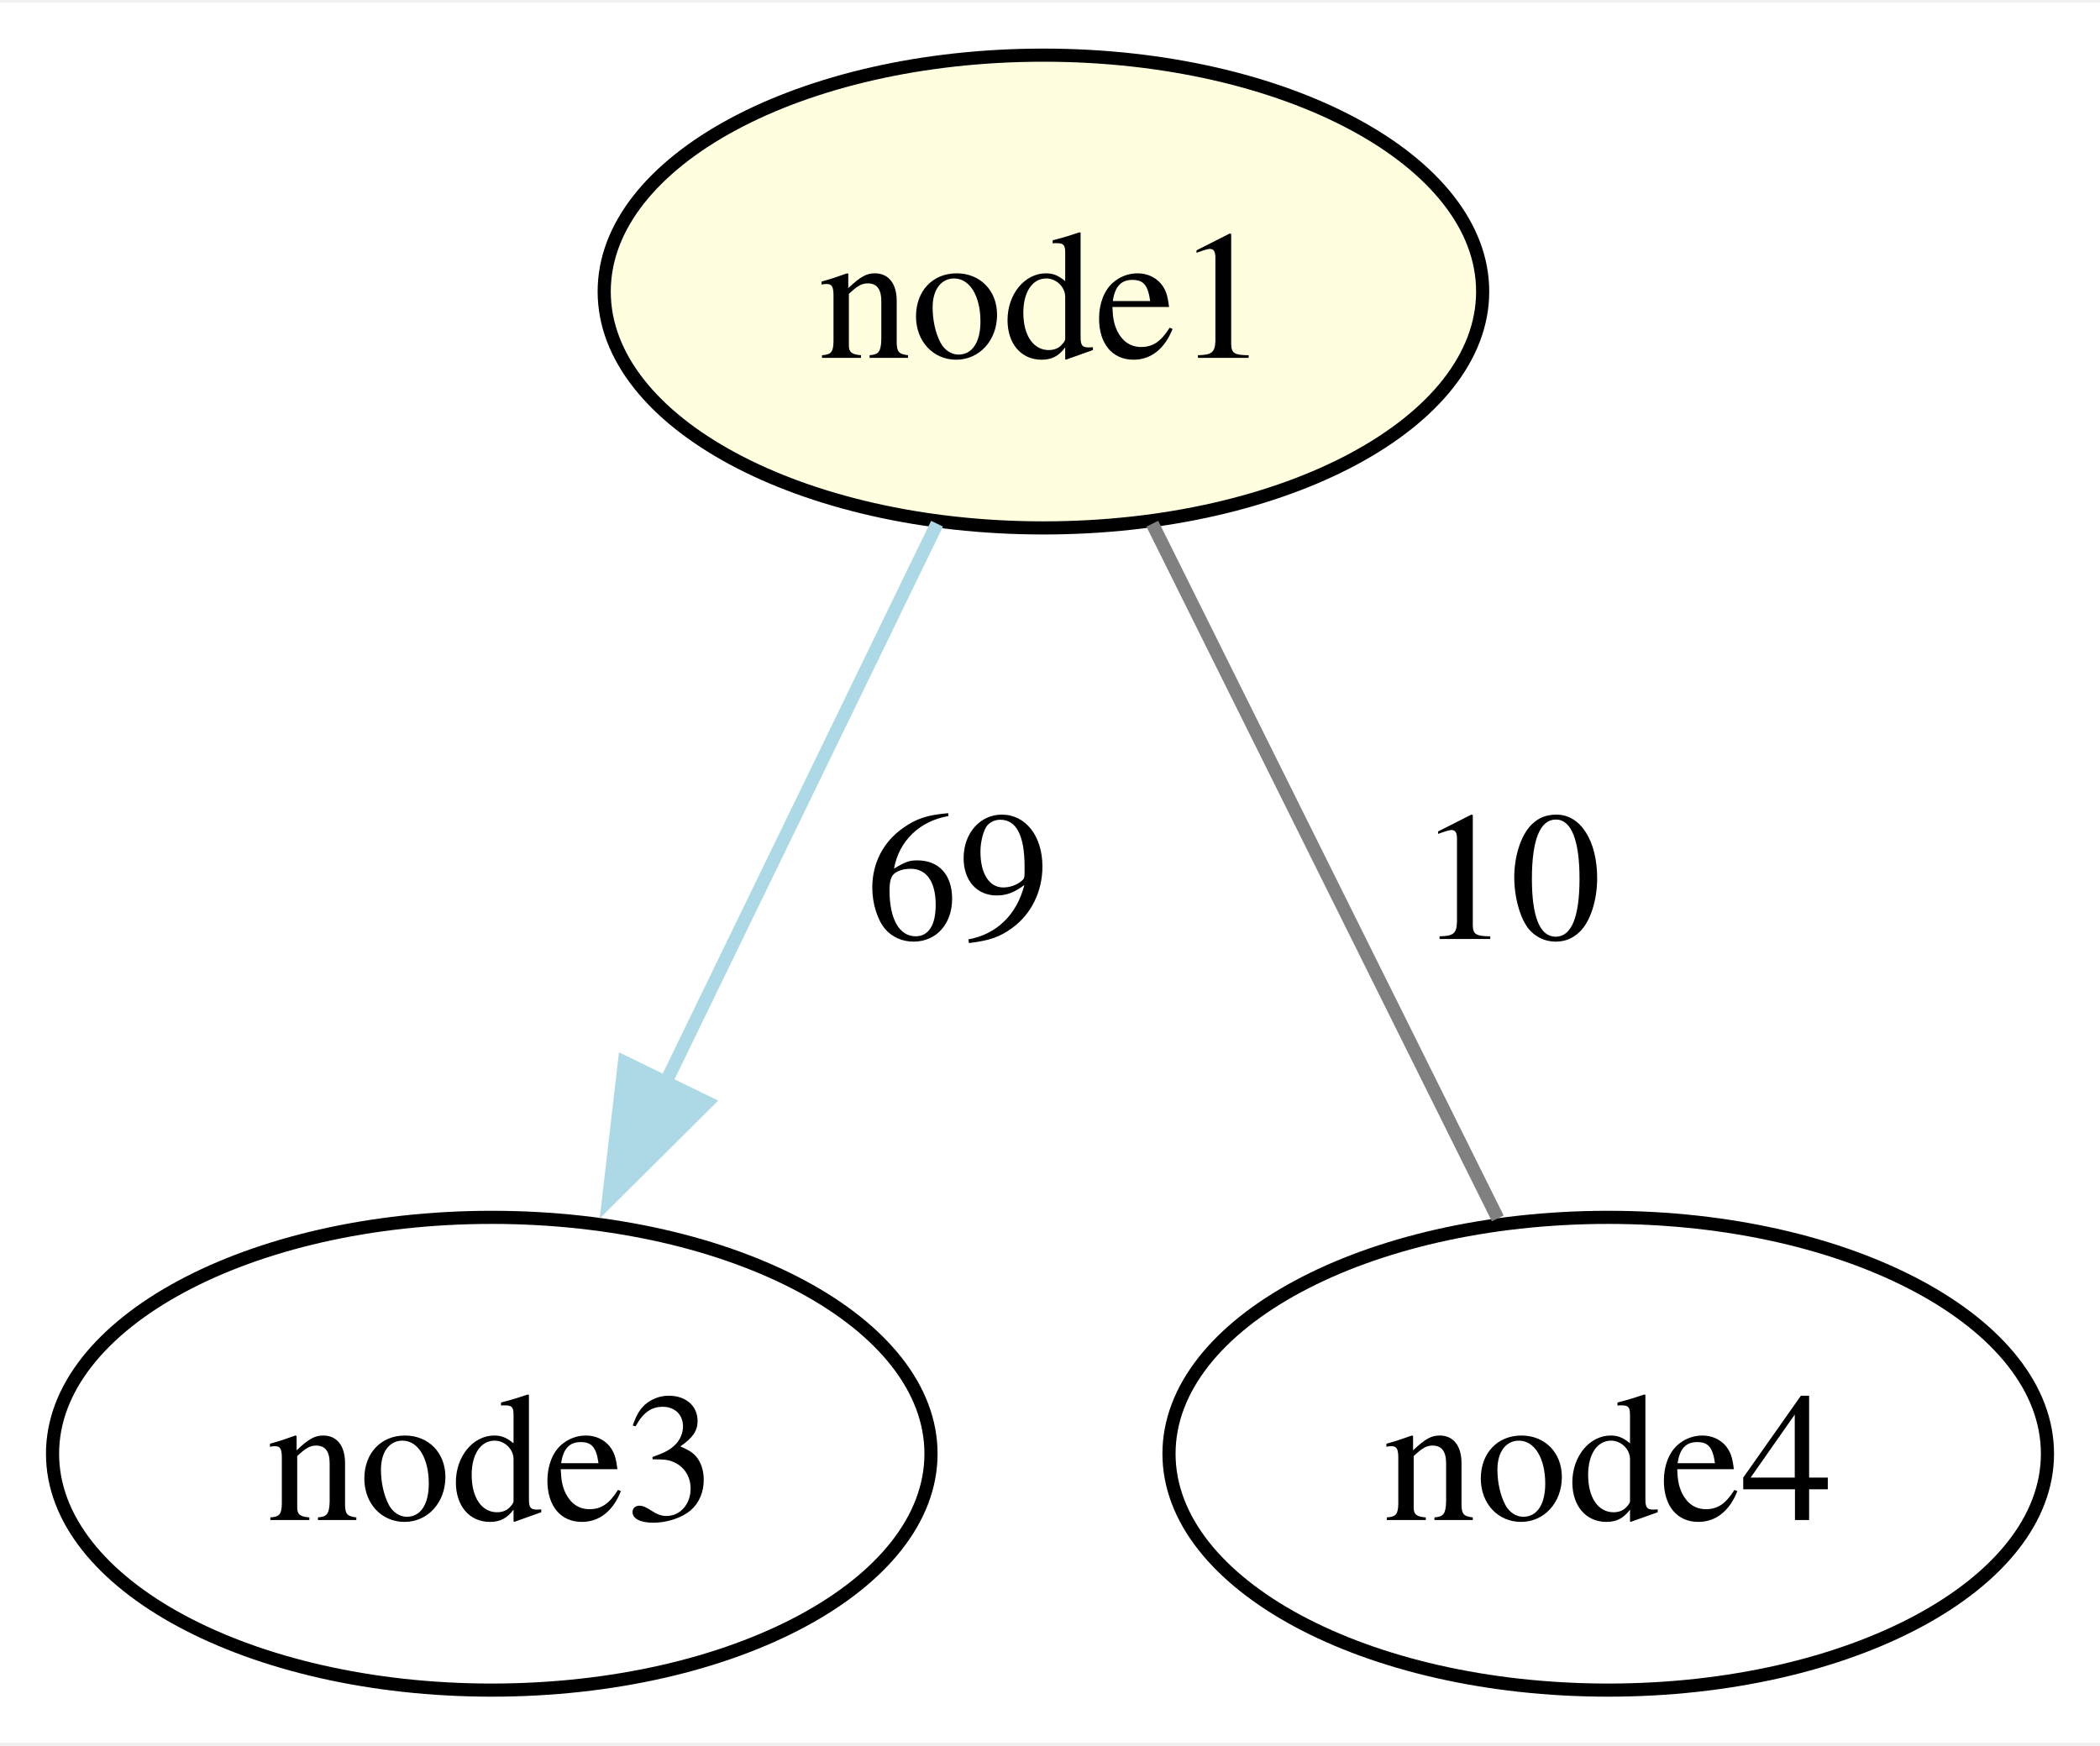
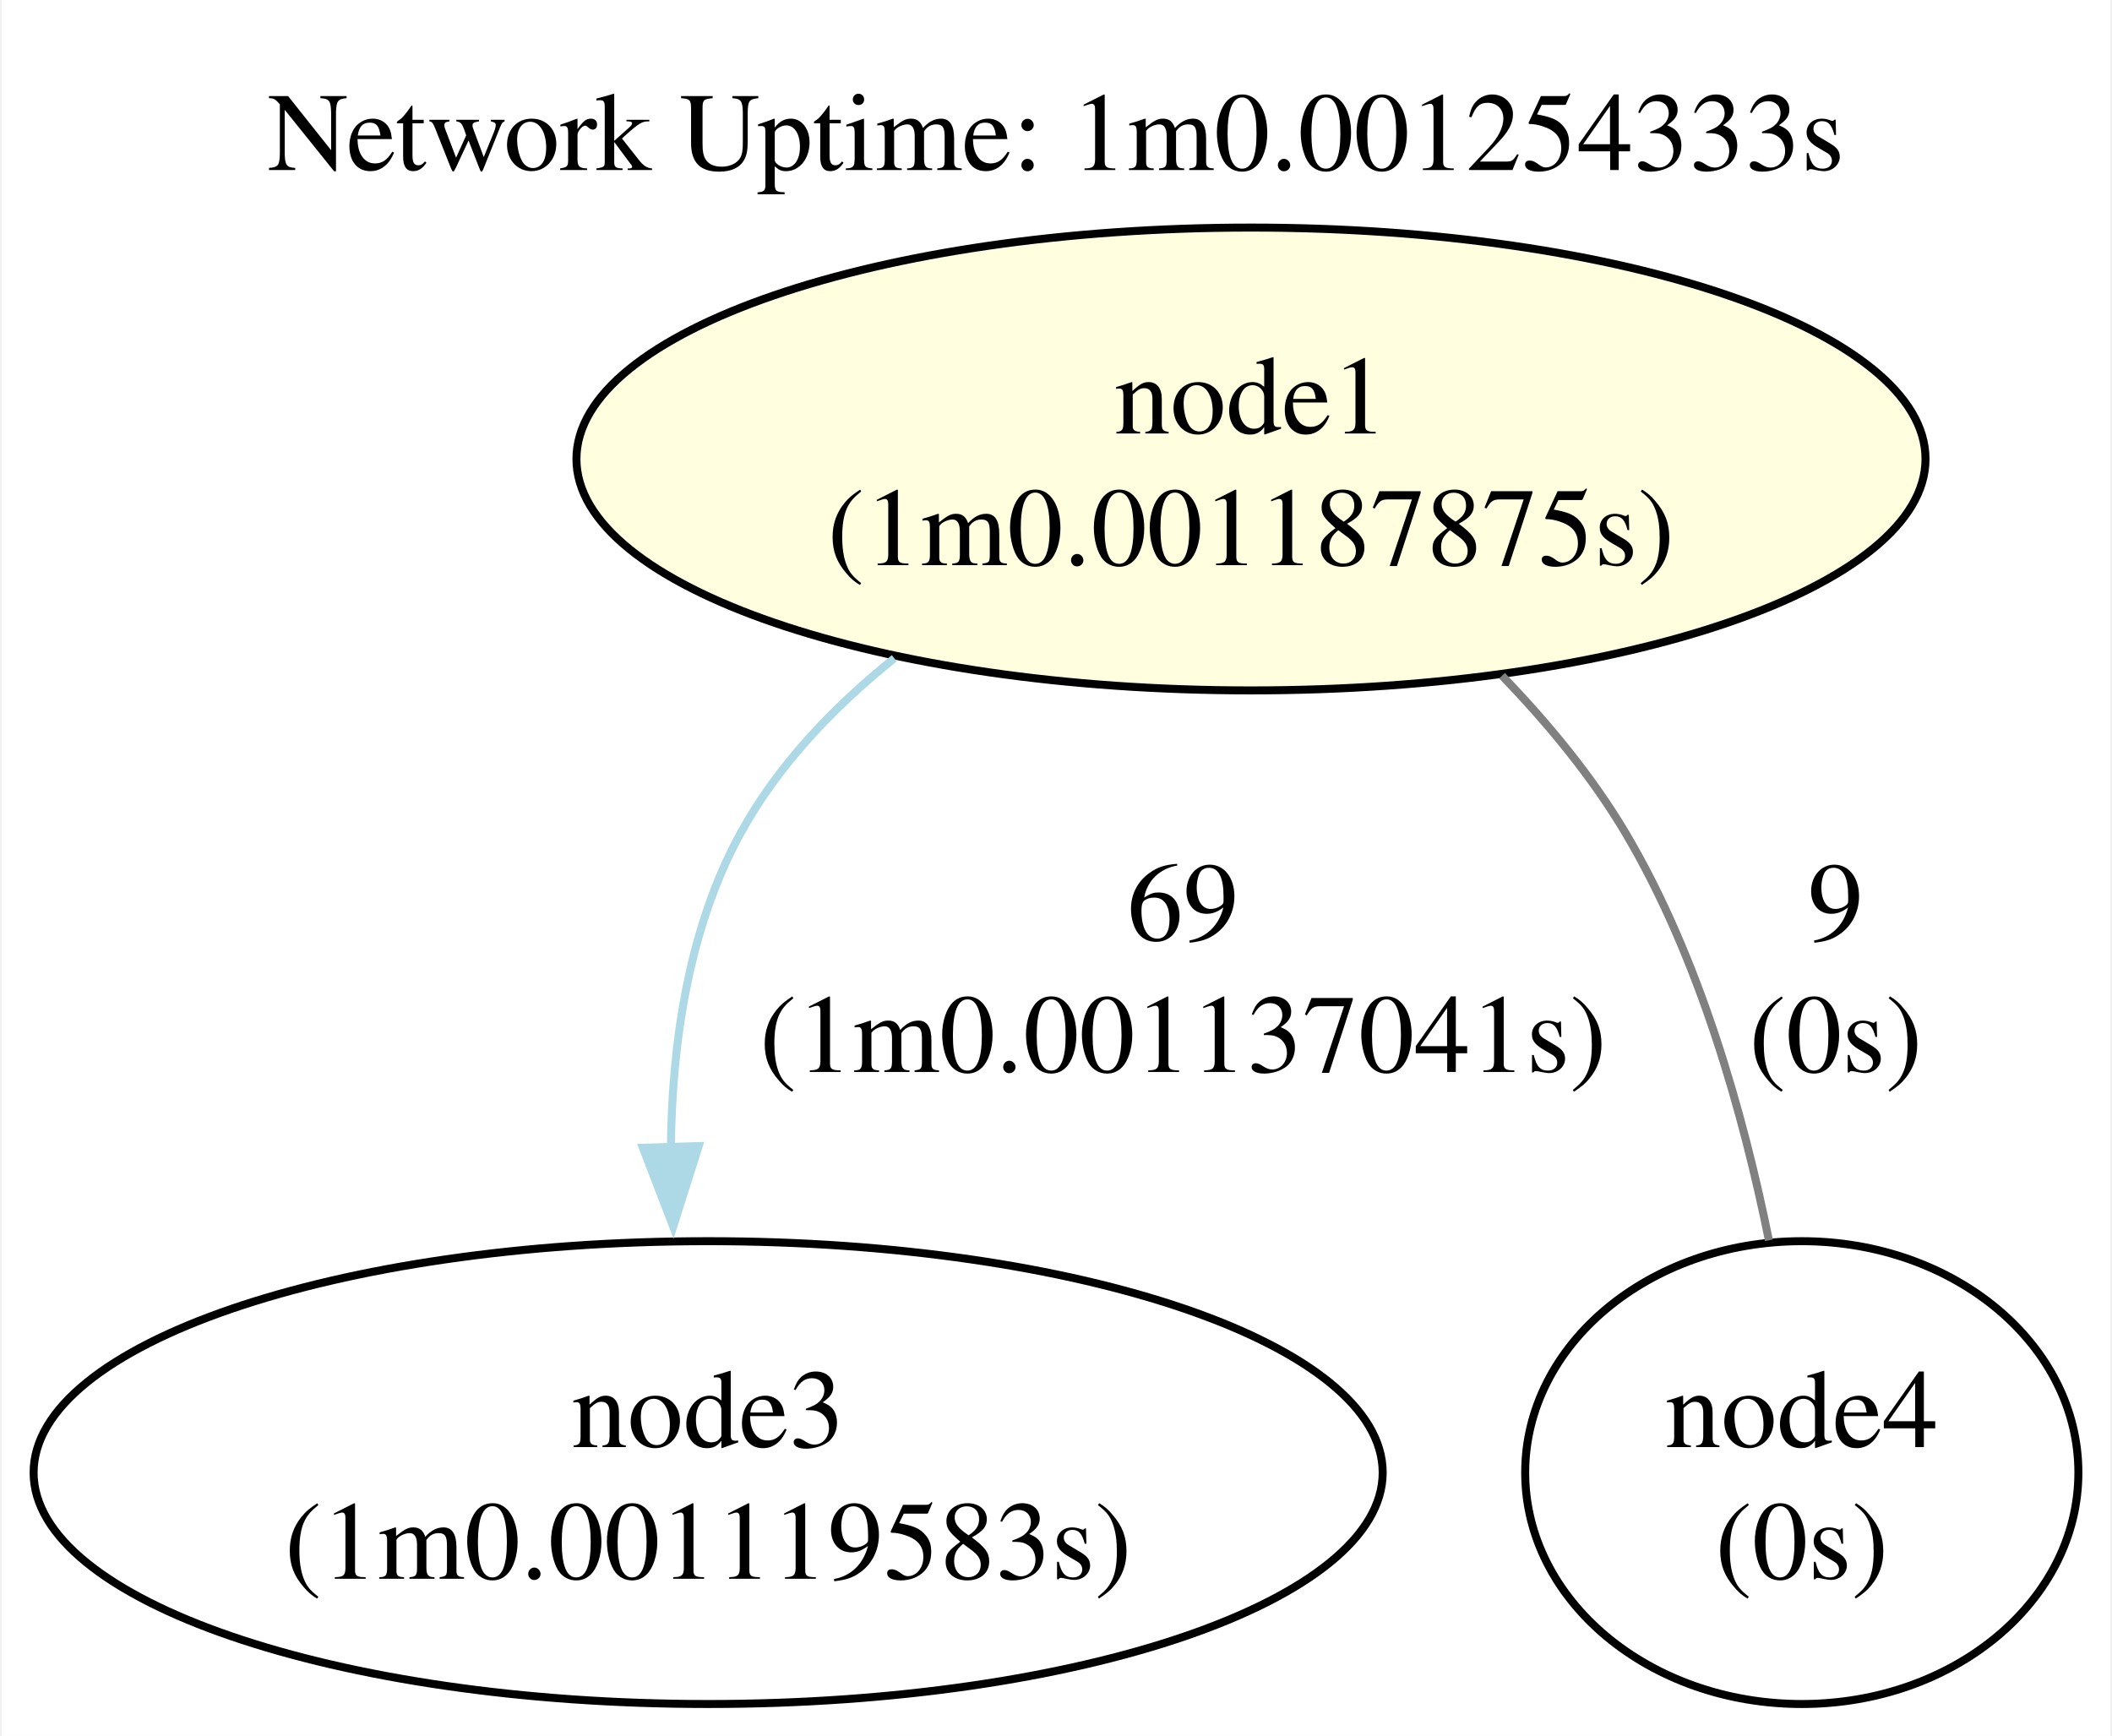
- <svg xmlns="http://www.w3.org/2000/svg" width="160pt" height="133pt" viewBox="0.00 0.00 159.88 132.50">
-   <g id="graph0" class="graph" transform="scale(1 1) rotate(0) translate(4 128.5)">
-     <polygon fill="white" stroke="none" points="-4,4 -4,-128.5 155.88,-128.5 155.88,4 -4,4" />
+ <svg xmlns="http://www.w3.org/2000/svg" width="264pt" height="217pt" viewBox="0.00 0.00 264.15 217.47">
+   <g id="graph0" class="graph" transform="scale(1 1) rotate(0) translate(4 213.47)">
+     <polygon fill="white" stroke="none" points="-4,4 -4,-213.47 260.15,-213.47 260.15,4 -4,4" />
+     <text text-anchor="middle" x="128.07" y="-192.17" font-family="Times,serif" font-size="14.00">Network Uptime: 1m0.001254333s</text>
    <g id="node1" class="node">
-       <ellipse fill="lightyellow" stroke="black" cx="75.44" cy="-106.5" rx="33.44" ry="18" />
-       <text text-anchor="middle" x="75.44" y="-101.45" font-family="Times,serif" font-size="14.00">node1</text>
+       <ellipse fill="lightyellow" stroke="black" cx="152.5" cy="-155.97" rx="84.5" ry="28.99" />
+       <text text-anchor="middle" x="152.5" y="-159.17" font-family="Times,serif" font-size="14.00">node1</text>
+       <text text-anchor="middle" x="152.5" y="-142.67" font-family="Times,serif" font-size="14.00">(1m0.001187875s)</text>
    </g>
    <g id="node2" class="node">
-       <ellipse fill="none" stroke="black" cx="33.44" cy="-18" rx="33.44" ry="18" />
-       <text text-anchor="middle" x="33.44" y="-12.95" font-family="Times,serif" font-size="14.00">node3</text>
+       <ellipse fill="none" stroke="black" cx="84.5" cy="-28.99" rx="84.5" ry="28.99" />
+       <text text-anchor="middle" x="84.5" y="-32.19" font-family="Times,serif" font-size="14.00">node3</text>
+       <text text-anchor="middle" x="84.5" y="-15.69" font-family="Times,serif" font-size="14.00">(1m0.001119583s)</text>
+     </g>
+     <g id="edge1" class="edge">
+       <path fill="none" stroke="lightblue" d="M107.82,-131C100.14,-124.85 93.15,-117.51 88.5,-108.98 82.04,-97.14 79.95,-82.76 79.83,-69.52" />
+       <polygon fill="lightblue" stroke="lightblue" points="83.32,-69.9 80.12,-59.8 76.32,-69.69 83.32,-69.9" />
+       <text text-anchor="middle" x="144" y="-95.68" font-family="Times,serif" font-size="14.00">69</text>
+       <text text-anchor="middle" x="144" y="-79.18" font-family="Times,serif" font-size="14.00">  (1m0.001137041s)</text>
+     </g>
+     <g id="node3" class="node">
+       <ellipse fill="none" stroke="black" cx="221.5" cy="-28.99" rx="34.65" ry="28.99" />
+       <text text-anchor="middle" x="221.5" y="-32.19" font-family="Times,serif" font-size="14.00">node4</text>
+       <text text-anchor="middle" x="221.5" y="-15.69" font-family="Times,serif" font-size="14.00">(0s)</text>
    </g>
    <g id="edge2" class="edge">
-       <path fill="none" stroke="lightblue" d="M67.34,-88.82C61.45,-76.69 53.35,-60.02 46.55,-46" />
-       <polygon fill="lightblue" stroke="lightblue" points="49.83,-44.75 42.32,-37.28 43.54,-47.81 49.83,-44.75" />
-       <text text-anchor="middle" x="68.94" y="-57.2" font-family="Times,serif" font-size="14.00">  69</text>
-     </g>
-     <g id="node3" class="node">
-       <ellipse fill="none" stroke="black" cx="118.44" cy="-18" rx="33.44" ry="18" />
-       <text text-anchor="middle" x="118.44" y="-12.95" font-family="Times,serif" font-size="14.00">node4</text>
-     </g>
-     <g id="edge1" class="edge">
-       <path fill="none" stroke="gray" d="M83.73,-88.82C91.29,-73.6 102.42,-51.22 110.03,-35.92" />
-       <text text-anchor="middle" x="110.94" y="-57.2" font-family="Times,serif" font-size="14.00">  10</text>
+       <path fill="none" stroke="gray" d="M183.95,-128.82C189.77,-122.79 195.32,-116.06 199.5,-108.98 208.7,-93.42 214.19,-73.86 217.38,-58.09" />
+       <text text-anchor="middle" x="225.75" y="-95.68" font-family="Times,serif" font-size="14.00">9</text>
+       <text text-anchor="middle" x="225.75" y="-79.18" font-family="Times,serif" font-size="14.00">  (0s)</text>
    </g>
  </g>
</svg>
